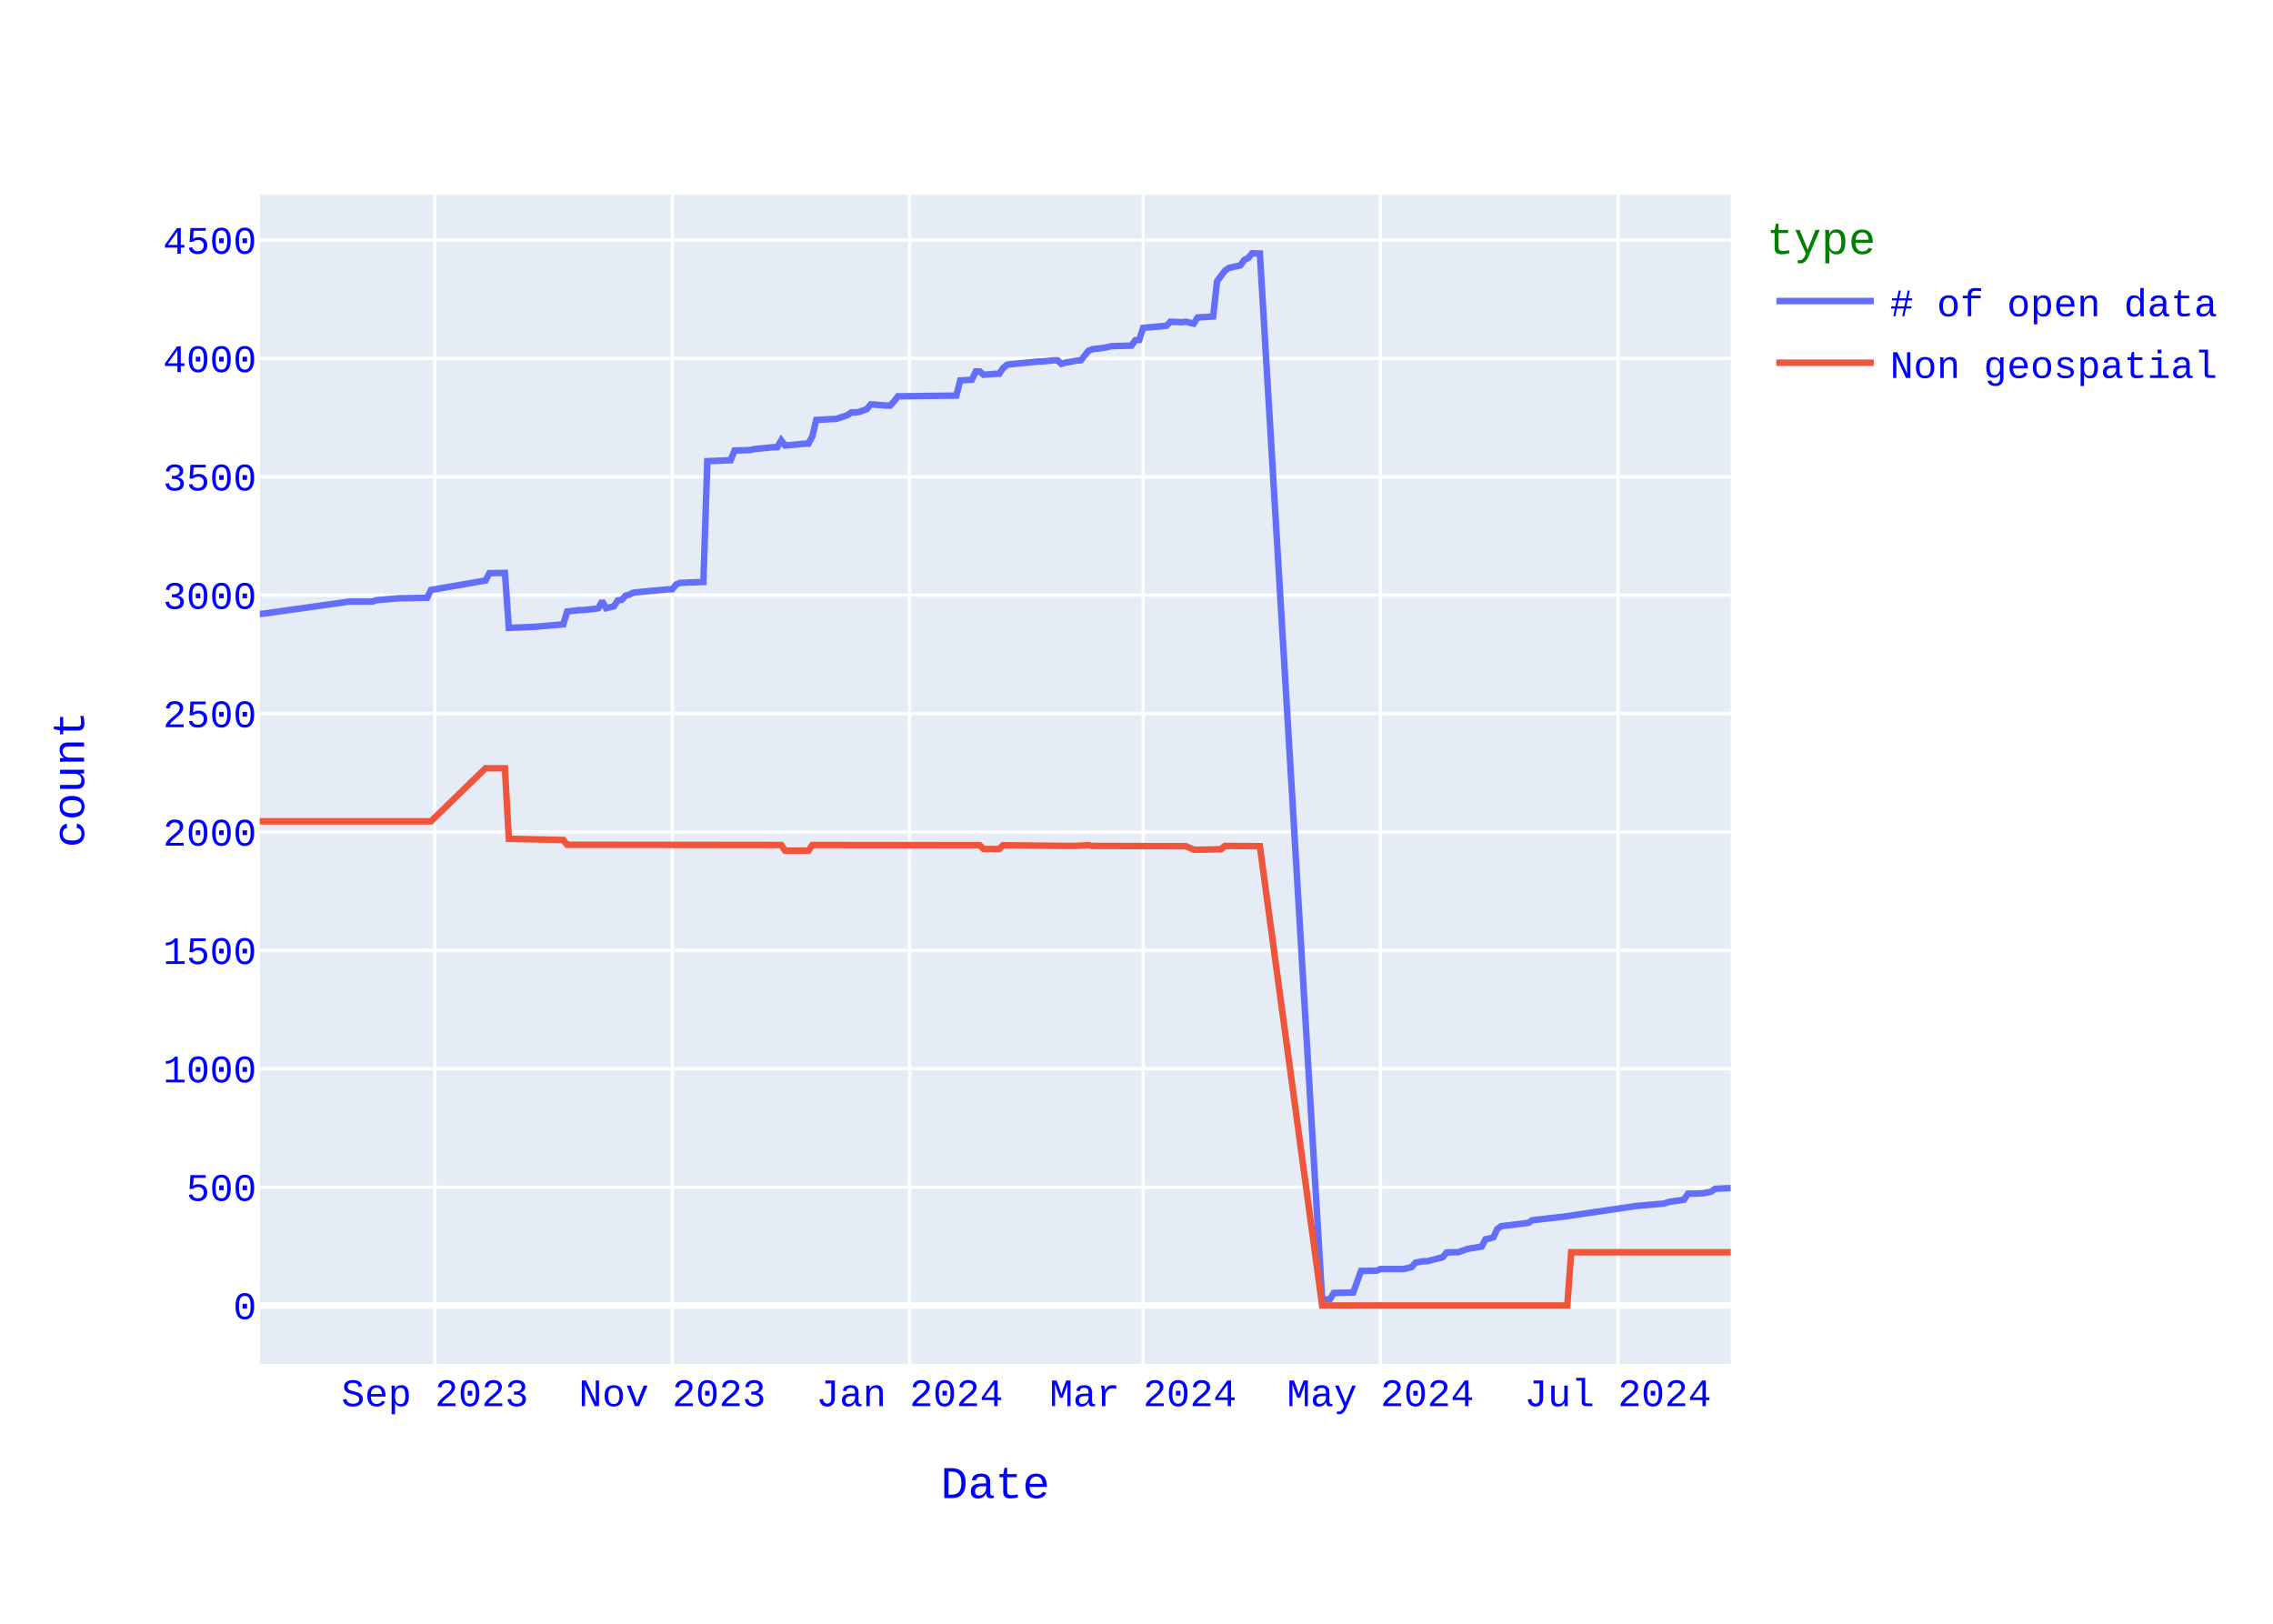
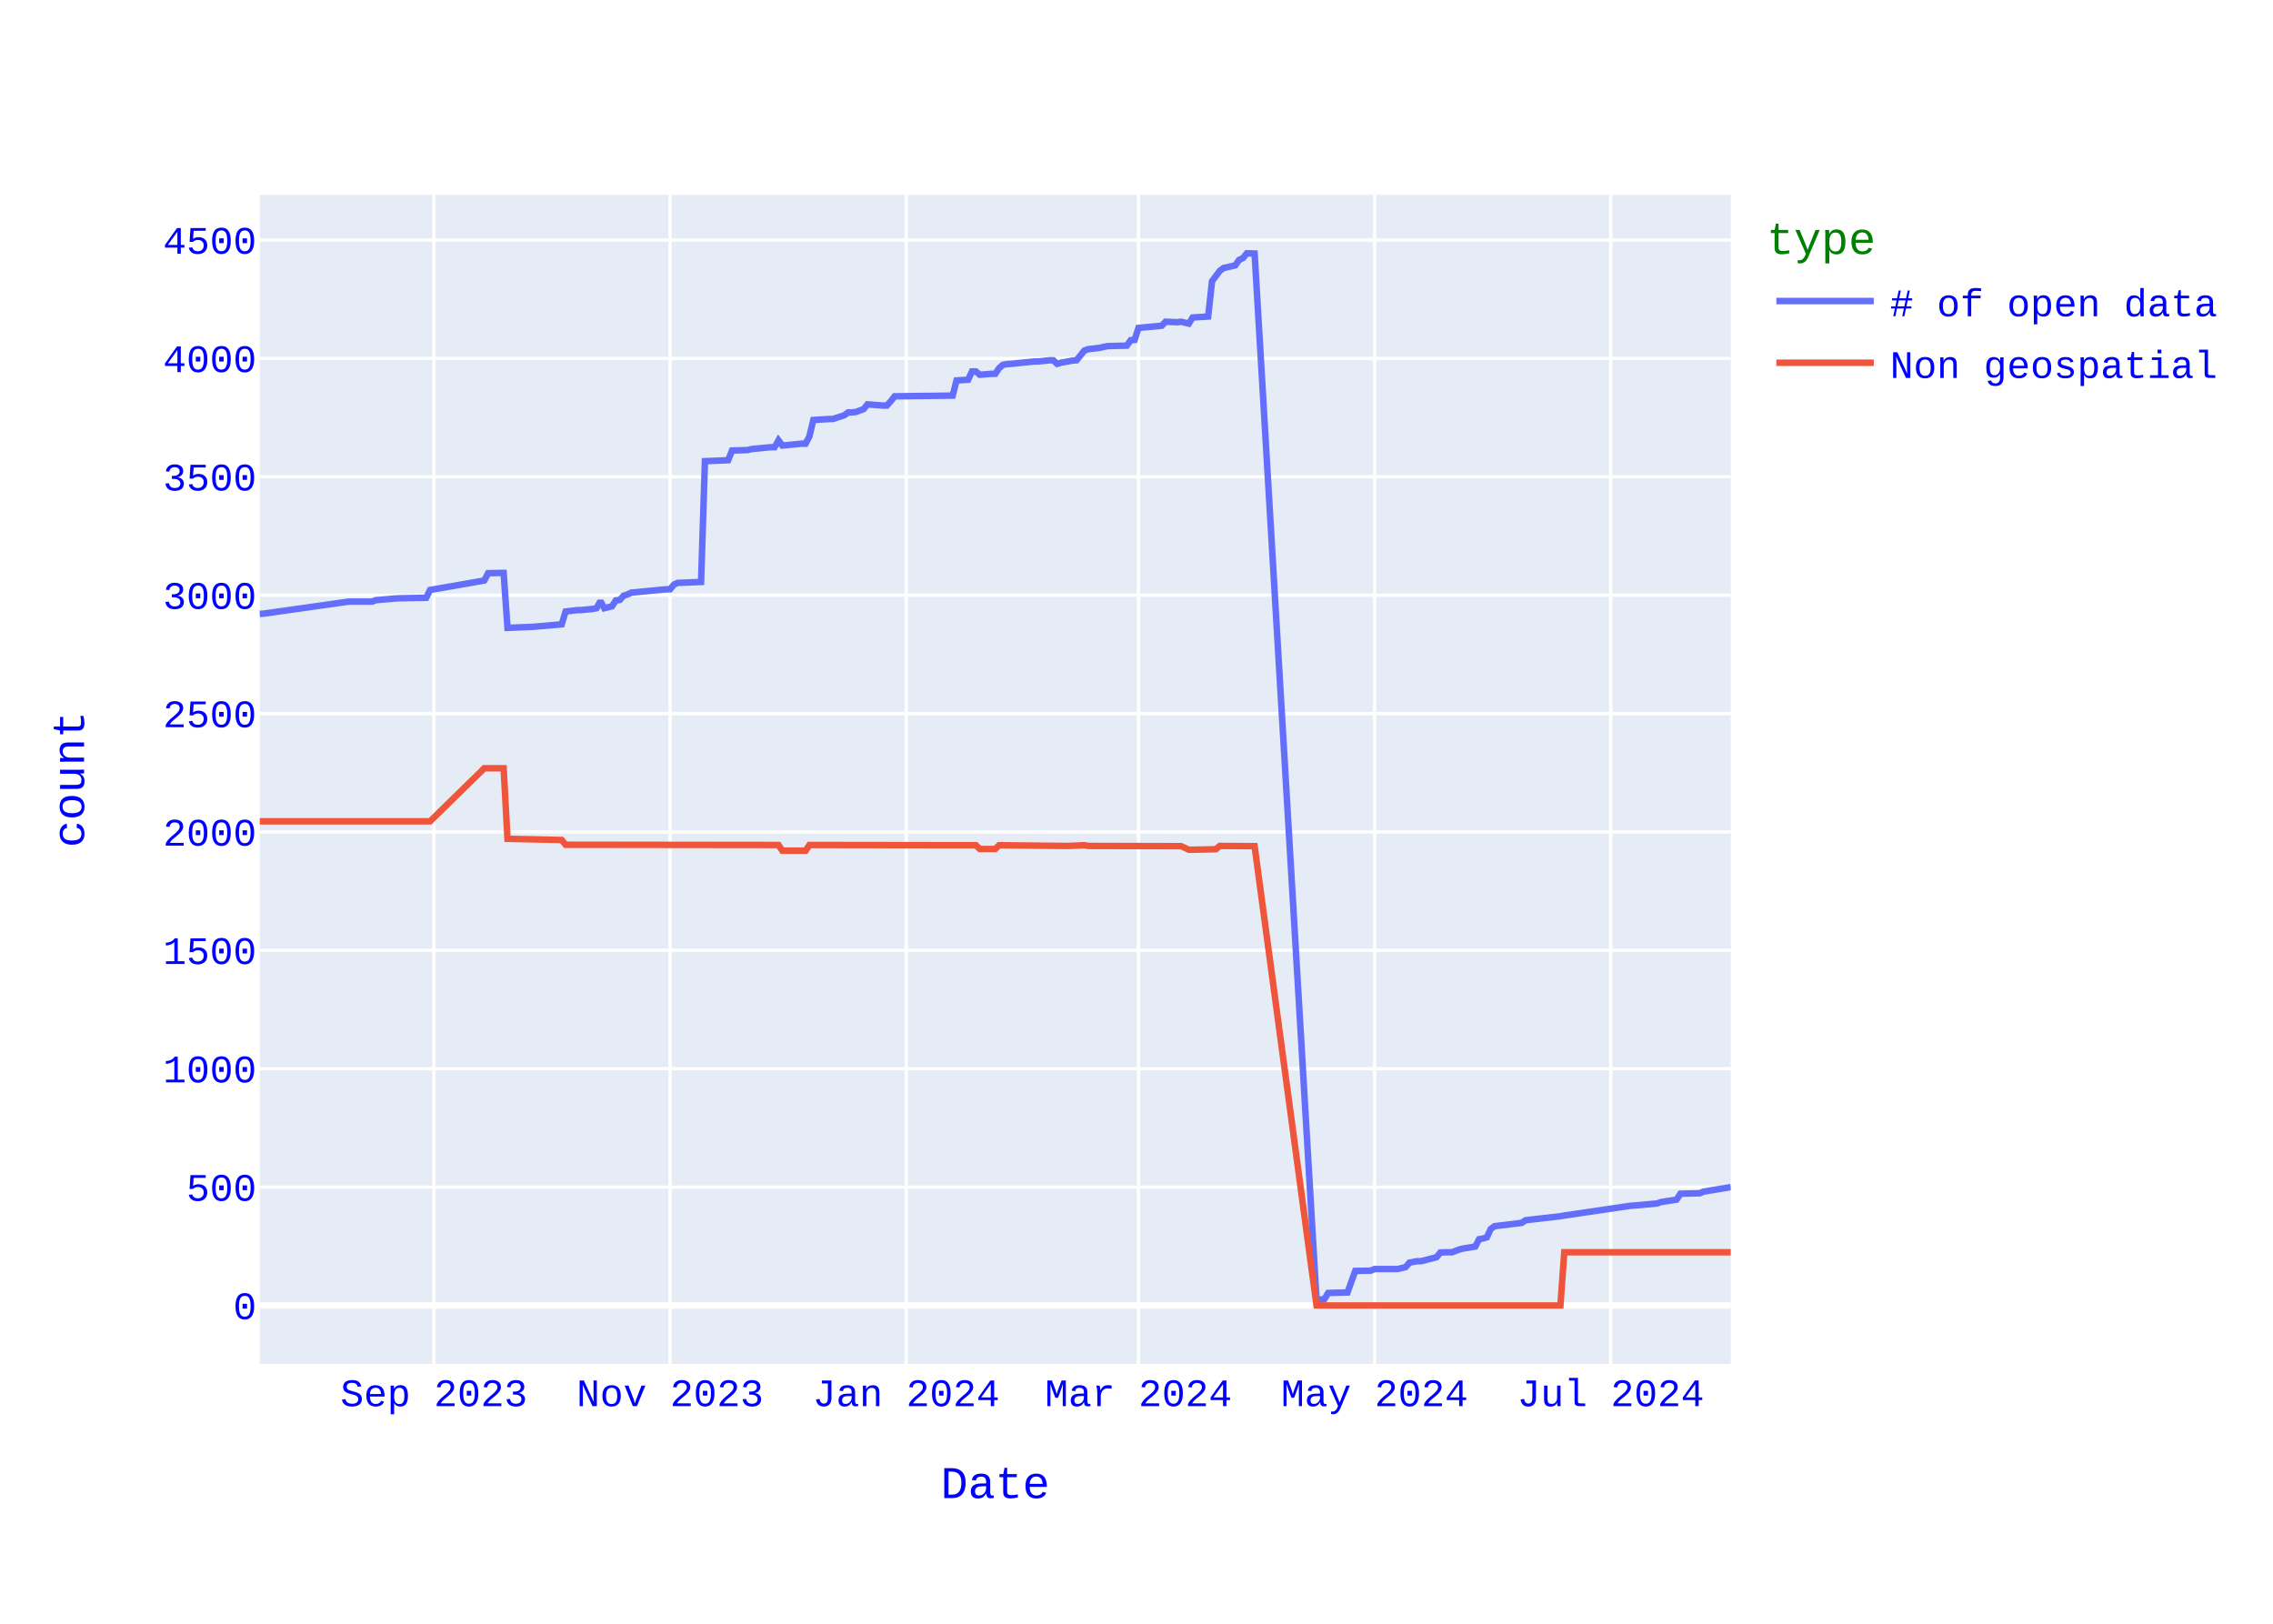
<svg xmlns="http://www.w3.org/2000/svg" class="main-svg" width="700" height="500" style="" viewBox="0 0 700 500">
  <rect x="0" y="0" width="700" height="500" style="fill: rgb(255, 255, 255); fill-opacity: 1;" />
-   <defs id="defs-c2a673">
+   <defs id="defs-36cb67">
    <g class="clips">
-       <clipPath id="clipc2a673xyplot" class="plotclip">
+       <clipPath id="clip36cb67xyplot" class="plotclip">
        <rect width="453" height="360" />
      </clipPath>
-       <clipPath class="axesclip" id="clipc2a673x">
+       <clipPath class="axesclip" id="clip36cb67x">
        <rect x="80" y="0" width="453" height="500" />
      </clipPath>
-       <clipPath class="axesclip" id="clipc2a673y">
+       <clipPath class="axesclip" id="clip36cb67y">
        <rect x="0" y="60" width="700" height="360" />
      </clipPath>
-       <clipPath class="axesclip" id="clipc2a673xy">
+       <clipPath class="axesclip" id="clip36cb67xy">
        <rect x="80" y="60" width="453" height="360" />
      </clipPath>
    </g>
    <g class="gradients" />
    <g class="patterns" />
  </defs>
  <g class="bglayer">
    <rect class="bg" x="80" y="60" width="453" height="360" style="fill: rgb(229, 236, 246); fill-opacity: 1; stroke-width: 0;" />
  </g>
  <g class="layer-below">
    <g class="imagelayer" />
    <g class="shapelayer" />
  </g>
  <g class="cartesianlayer">
    <g class="subplot xy">
      <g class="layer-subplot">
        <g class="shapelayer" />
        <g class="imagelayer" />
      </g>
      <g class="minor-gridlayer">
        <g class="x" />
        <g class="y" />
      </g>
      <g class="gridlayer">
        <g class="x">
-           <path class="xgrid crisp" transform="translate(133.93,0)" d="M0,60v360" style="stroke: rgb(255, 255, 255); stroke-opacity: 1; stroke-width: 1px;" />
-           <path class="xgrid crisp" transform="translate(207.03,0)" d="M0,60v360" style="stroke: rgb(255, 255, 255); stroke-opacity: 1; stroke-width: 1px;" />
-           <path class="xgrid crisp" transform="translate(280.13,0)" d="M0,60v360" style="stroke: rgb(255, 255, 255); stroke-opacity: 1; stroke-width: 1px;" />
-           <path class="xgrid crisp" transform="translate(352.04,0)" d="M0,60v360" style="stroke: rgb(255, 255, 255); stroke-opacity: 1; stroke-width: 1px;" />
-           <path class="xgrid crisp" transform="translate(425.14,0)" d="M0,60v360" style="stroke: rgb(255, 255, 255); stroke-opacity: 1; stroke-width: 1px;" />
-           <path class="xgrid crisp" transform="translate(498.25,0)" d="M0,60v360" style="stroke: rgb(255, 255, 255); stroke-opacity: 1; stroke-width: 1px;" />
+           <path class="xgrid crisp" transform="translate(133.64,0)" d="M0,60v360" style="stroke: rgb(255, 255, 255); stroke-opacity: 1; stroke-width: 1px;" />
+           <path class="xgrid crisp" transform="translate(206.36,0)" d="M0,60v360" style="stroke: rgb(255, 255, 255); stroke-opacity: 1; stroke-width: 1px;" />
+           <path class="xgrid crisp" transform="translate(279.08,0)" d="M0,60v360" style="stroke: rgb(255, 255, 255); stroke-opacity: 1; stroke-width: 1px;" />
+           <path class="xgrid crisp" transform="translate(350.61,0)" d="M0,60v360" style="stroke: rgb(255, 255, 255); stroke-opacity: 1; stroke-width: 1px;" />
+           <path class="xgrid crisp" transform="translate(423.33,0)" d="M0,60v360" style="stroke: rgb(255, 255, 255); stroke-opacity: 1; stroke-width: 1px;" />
+           <path class="xgrid crisp" transform="translate(496.04,0)" d="M0,60v360" style="stroke: rgb(255, 255, 255); stroke-opacity: 1; stroke-width: 1px;" />
        </g>
        <g class="y">
          <path class="ygrid crisp" transform="translate(0,365.55)" d="M80,0h453" style="stroke: rgb(255, 255, 255); stroke-opacity: 1; stroke-width: 1px;" />
          <path class="ygrid crisp" transform="translate(0,329.09)" d="M80,0h453" style="stroke: rgb(255, 255, 255); stroke-opacity: 1; stroke-width: 1px;" />
          <path class="ygrid crisp" transform="translate(0,292.64)" d="M80,0h453" style="stroke: rgb(255, 255, 255); stroke-opacity: 1; stroke-width: 1px;" />
          <path class="ygrid crisp" transform="translate(0,256.19)" d="M80,0h453" style="stroke: rgb(255, 255, 255); stroke-opacity: 1; stroke-width: 1px;" />
          <path class="ygrid crisp" transform="translate(0,219.73)" d="M80,0h453" style="stroke: rgb(255, 255, 255); stroke-opacity: 1; stroke-width: 1px;" />
          <path class="ygrid crisp" transform="translate(0,183.28)" d="M80,0h453" style="stroke: rgb(255, 255, 255); stroke-opacity: 1; stroke-width: 1px;" />
          <path class="ygrid crisp" transform="translate(0,146.82)" d="M80,0h453" style="stroke: rgb(255, 255, 255); stroke-opacity: 1; stroke-width: 1px;" />
          <path class="ygrid crisp" transform="translate(0,110.37)" d="M80,0h453" style="stroke: rgb(255, 255, 255); stroke-opacity: 1; stroke-width: 1px;" />
          <path class="ygrid crisp" transform="translate(0,73.92)" d="M80,0h453" style="stroke: rgb(255, 255, 255); stroke-opacity: 1; stroke-width: 1px;" />
        </g>
      </g>
      <g class="zerolinelayer">
        <path class="yzl zl crisp" transform="translate(0,402)" d="M80,0h453" style="stroke: rgb(255, 255, 255); stroke-opacity: 1; stroke-width: 2px;" />
      </g>
      <path class="xlines-below" />
      <path class="ylines-below" />
      <g class="overlines-below" />
      <g class="xaxislayer-below" />
      <g class="yaxislayer-below" />
      <g class="overaxes-below" />
-       <g class="plot" transform="translate(80,60)" clip-path="url(#clipc2a673xyplot)">
+       <g class="plot" transform="translate(80,60)" clip-path="url(#clip36cb67xyplot)">
        <g class="scatterlayer mlayer">
-           <g class="trace scatter trace2424cb" style="stroke-miterlimit: 2; opacity: 1;">
+           <g class="trace scatter traced6d54e" style="stroke-miterlimit: 2; opacity: 1;">
            <g class="fills" />
            <g class="errorbars" />
            <g class="lines">
-               <path class="js-line" d="M453,305.84L448.21,306.06L447.01,306.93L444.61,307.44L443.41,307.51L439.82,307.59L438.62,309.41L433.83,310.14L432.63,310.58L425.44,311.23L424.24,311.31L403.87,314.3L402.67,314.51L391.88,315.75L390.68,316.56L382.29,317.58L381.1,318.45L379.9,321L378.7,321.37L377.5,321.59L376.3,323.85L372.71,324.43L371.51,324.72L369.11,325.6L367.91,325.6L365.52,325.67L364.32,327.13L359.52,328.37L358.33,328.37L355.93,328.8L354.73,330.19L352.33,330.77L351.13,330.77L345.14,330.77L343.94,331.28L339.15,331.36L336.75,337.99L330.76,338.14L329.56,340.1L327.17,340.18L307.99,18.07L305.6,18L304.4,19.46L303.2,20.04L302,21.72L298.4,22.52L297.21,23.4L294.81,26.6L293.61,37.47L288.82,37.76L287.62,39.65L285.22,39.07L284.02,39.22L280.43,39.07L279.23,40.31L272.04,40.97L270.84,44.68L269.64,44.76L268.44,46.43L262.45,46.58L260.06,47.09L256.46,47.53L255.26,47.96L252.87,50.95L251.67,51.03L248.07,51.68L246.87,52.05L245.67,50.95L244.48,50.95L240.88,51.32L239.68,51.32L232.49,52.05L231.29,52.12L230.1,52.34L228.9,53.36L227.7,55.11L226.5,55.11L222.9,55.4L221.71,54.38L220.51,54.38L219.31,56.93L215.71,57.15L214.52,61.82L196.54,62.04L195.34,63.57L194.14,64.88L192.94,64.88L188.15,64.51L186.95,65.97L184.56,66.85L183.36,66.99L182.16,66.99L180.96,67.87L177.37,69.04L176.17,69.04L171.37,69.33L170.17,74.36L168.98,76.62L167.78,76.62L161.79,77.2L160.59,75.6L159.39,77.71L158.19,77.71L152.2,78.29L151,78.59L146.21,78.73L145.01,81.72L137.82,82.01L136.62,119.2L129.43,119.49L128.23,120L127.03,121.46L125.83,121.46L115.05,122.48L113.85,123.06L112.65,123.42L111.45,124.74L110.25,124.88L109.06,126.7L106.66,127.29L105.46,125.1L104.26,127.29L103.06,127.51L99.47,127.87L98.27,127.87L94.67,128.31L93.48,132.25L85.09,132.97L83.89,133.05L76.7,133.34L75.5,116.42L70.71,116.5L69.51,118.76L52.73,121.67L51.53,124.08L43.14,124.23L41.94,124.3L35.95,124.81L34.75,125.25L27.56,125.25L1.2,128.96L0,129.04" style="vector-effect: none; fill: none; stroke: rgb(99, 110, 250); stroke-opacity: 1; stroke-width: 2px; opacity: 1;" />
+               <path class="js-line" d="M453,305.55L444.66,306.93L443.46,307.44L437.5,307.59L436.31,309.41L431.54,310.14L430.35,310.58L423.2,311.23L422.01,311.31L401.74,314.3L400.55,314.51L389.82,315.75L388.63,316.56L380.28,317.58L379.09,318.45L377.9,321L376.71,321.37L375.51,321.59L374.32,323.85L370.74,324.43L369.55,324.72L367.17,325.6L365.98,325.6L363.59,325.67L362.4,327.13L357.63,328.37L356.44,328.37L354.06,328.8L352.86,330.19L350.48,330.77L349.29,330.77L343.33,330.77L342.13,331.28L337.37,331.36L334.98,337.99L329.02,338.14L327.83,340.1L325.44,340.18L306.37,18.07L303.99,18L302.79,19.46L301.6,20.04L300.41,21.72L296.83,22.52L295.64,23.4L293.26,26.6L292.07,37.47L287.3,37.76L286.11,39.65L283.72,39.07L282.53,39.22L278.95,39.07L277.76,40.31L270.61,40.97L269.42,44.68L268.22,44.76L267.03,46.43L261.07,46.58L258.69,47.09L255.11,47.53L253.92,47.96L251.53,50.95L250.34,51.03L246.77,51.68L245.57,52.05L244.38,50.95L243.19,50.95L239.61,51.32L238.42,51.32L231.27,52.05L230.08,52.12L228.88,52.34L227.69,53.36L226.5,55.11L225.31,55.11L221.73,55.4L220.54,54.38L219.35,54.38L218.16,56.93L214.58,57.15L213.39,61.82L195.51,62.04L194.31,63.57L193.12,64.88L191.93,64.88L187.16,64.51L185.97,65.97L183.58,66.85L182.39,66.99L181.2,66.99L180.01,67.87L176.43,69.04L175.24,69.04L170.47,69.33L169.28,74.36L168.09,76.62L166.89,76.62L160.93,77.2L159.74,75.6L158.55,77.71L157.36,77.71L151.4,78.29L150.21,78.59L145.44,78.73L144.24,81.72L137.09,82.01L135.9,119.2L128.75,119.49L127.56,120L126.36,121.46L125.17,121.46L114.44,122.48L113.25,123.06L112.06,123.42L110.87,124.74L109.67,124.88L108.48,126.7L106.1,127.29L104.91,125.1L103.71,127.29L102.52,127.51L98.94,127.87L97.75,127.87L94.18,128.31L92.98,132.25L84.64,132.97L83.45,133.05L76.29,133.34L75.1,116.42L70.33,116.5L69.14,118.76L52.45,121.67L51.26,124.08L42.92,124.23L41.72,124.3L35.76,124.81L34.57,125.25L27.42,125.25L1.19,128.96L0,129.04" style="vector-effect: none; fill: none; stroke: rgb(99, 110, 250); stroke-opacity: 1; stroke-width: 2px; opacity: 1;" />
            </g>
            <g class="points" />
            <g class="text" />
          </g>
-           <g class="trace scatter tracec8fd58" style="stroke-miterlimit: 2; opacity: 1;">
+           <g class="trace scatter trace3f126b" style="stroke-miterlimit: 2; opacity: 1;">
            <g class="fills" />
            <g class="errorbars" />
            <g class="lines">
-               <path class="js-line" d="M453,325.6L403.87,325.6L402.67,342L327.17,342L307.99,200.56L297.21,200.49L296.01,201.51L288.82,201.65L287.62,201.65L285.22,200.56L284.02,200.56L256.46,200.49L255.26,200.27L250.47,200.49L249.27,200.49L228.9,200.27L227.7,201.43L222.9,201.43L221.71,200.27L170.17,200.2L168.98,201.95L161.79,201.95L160.59,200.2L94.67,200.12L93.48,198.66L76.7,198.3L75.5,176.57L69.51,176.57L52.73,192.9L0,192.9" style="vector-effect: none; fill: none; stroke: rgb(239, 85, 59); stroke-opacity: 1; stroke-width: 2px; opacity: 1;" />
+               <path class="js-line" d="M453,325.6L401.74,325.6L400.55,342L325.44,342L306.37,200.56L295.64,200.49L294.45,201.51L287.3,201.65L286.11,201.65L283.72,200.56L282.53,200.56L255.11,200.49L253.92,200.27L249.15,200.49L247.96,200.49L227.69,200.27L226.5,201.43L221.73,201.43L220.54,200.27L169.28,200.2L168.09,201.95L160.93,201.95L159.74,200.2L94.18,200.12L92.98,198.66L76.29,198.3L75.1,176.57L69.14,176.57L52.45,192.9L0,192.9" style="vector-effect: none; fill: none; stroke: rgb(239, 85, 59); stroke-opacity: 1; stroke-width: 2px; opacity: 1;" />
            </g>
            <g class="points" />
            <g class="text" />
          </g>
        </g>
      </g>
      <g class="overplot" />
      <path class="xlines-above crisp" d="M0,0" style="fill: none;" />
      <path class="ylines-above crisp" d="M0,0" style="fill: none;" />
      <g class="overlines-above" />
      <g class="xaxislayer-above">
        <g class="xtick">
-           <text text-anchor="middle" x="0" y="433" transform="translate(133.93,0)" style="font-family: 'Courier New'; font-size: 12px; fill: rgb(0, 0, 255); fill-opacity: 1; white-space: pre; opacity: 1;">Sep 2023</text>
-         </g>
-         <g class="xtick">
-           <text text-anchor="middle" x="0" y="433" style="font-family: 'Courier New'; font-size: 12px; fill: rgb(0, 0, 255); fill-opacity: 1; white-space: pre; opacity: 1;" transform="translate(207.03,0)">Nov 2023</text>
-         </g>
-         <g class="xtick">
-           <text text-anchor="middle" x="0" y="433" style="font-family: 'Courier New'; font-size: 12px; fill: rgb(0, 0, 255); fill-opacity: 1; white-space: pre; opacity: 1;" transform="translate(280.13,0)">Jan 2024</text>
-         </g>
-         <g class="xtick">
-           <text text-anchor="middle" x="0" y="433" style="font-family: 'Courier New'; font-size: 12px; fill: rgb(0, 0, 255); fill-opacity: 1; white-space: pre; opacity: 1;" transform="translate(352.04,0)">Mar 2024</text>
-         </g>
-         <g class="xtick">
-           <text text-anchor="middle" x="0" y="433" style="font-family: 'Courier New'; font-size: 12px; fill: rgb(0, 0, 255); fill-opacity: 1; white-space: pre; opacity: 1;" transform="translate(425.14,0)">May 2024</text>
-         </g>
-         <g class="xtick">
-           <text text-anchor="middle" x="0" y="433" style="font-family: 'Courier New'; font-size: 12px; fill: rgb(0, 0, 255); fill-opacity: 1; white-space: pre; opacity: 1;" transform="translate(498.25,0)">Jul 2024</text>
+           <text text-anchor="middle" x="0" y="433" transform="translate(133.64,0)" style="font-family: 'Courier New'; font-size: 12px; fill: rgb(0, 0, 255); fill-opacity: 1; white-space: pre; opacity: 1;">Sep 2023</text>
+         </g>
+         <g class="xtick">
+           <text text-anchor="middle" x="0" y="433" style="font-family: 'Courier New'; font-size: 12px; fill: rgb(0, 0, 255); fill-opacity: 1; white-space: pre; opacity: 1;" transform="translate(206.36,0)">Nov 2023</text>
+         </g>
+         <g class="xtick">
+           <text text-anchor="middle" x="0" y="433" style="font-family: 'Courier New'; font-size: 12px; fill: rgb(0, 0, 255); fill-opacity: 1; white-space: pre; opacity: 1;" transform="translate(279.08,0)">Jan 2024</text>
+         </g>
+         <g class="xtick">
+           <text text-anchor="middle" x="0" y="433" style="font-family: 'Courier New'; font-size: 12px; fill: rgb(0, 0, 255); fill-opacity: 1; white-space: pre; opacity: 1;" transform="translate(350.61,0)">Mar 2024</text>
+         </g>
+         <g class="xtick">
+           <text text-anchor="middle" x="0" y="433" style="font-family: 'Courier New'; font-size: 12px; fill: rgb(0, 0, 255); fill-opacity: 1; white-space: pre; opacity: 1;" transform="translate(423.33,0)">May 2024</text>
+         </g>
+         <g class="xtick">
+           <text text-anchor="middle" x="0" y="433" style="font-family: 'Courier New'; font-size: 12px; fill: rgb(0, 0, 255); fill-opacity: 1; white-space: pre; opacity: 1;" transform="translate(496.04,0)">Jul 2024</text>
        </g>
      </g>
      <g class="yaxislayer-above">
        <g class="ytick">
          <text text-anchor="end" x="79" y="4.2" transform="translate(0,402)" style="font-family: 'Courier New'; font-size: 12px; fill: rgb(0, 0, 255); fill-opacity: 1; white-space: pre; opacity: 1;">0</text>
        </g>
        <g class="ytick">
          <text text-anchor="end" x="79" y="4.2" style="font-family: 'Courier New'; font-size: 12px; fill: rgb(0, 0, 255); fill-opacity: 1; white-space: pre; opacity: 1;" transform="translate(0,365.55)">500</text>
        </g>
        <g class="ytick">
          <text text-anchor="end" x="79" y="4.2" style="font-family: 'Courier New'; font-size: 12px; fill: rgb(0, 0, 255); fill-opacity: 1; white-space: pre; opacity: 1;" transform="translate(0,329.09)">1000</text>
        </g>
        <g class="ytick">
          <text text-anchor="end" x="79" y="4.2" style="font-family: 'Courier New'; font-size: 12px; fill: rgb(0, 0, 255); fill-opacity: 1; white-space: pre; opacity: 1;" transform="translate(0,292.64)">1500</text>
        </g>
        <g class="ytick">
          <text text-anchor="end" x="79" y="4.2" style="font-family: 'Courier New'; font-size: 12px; fill: rgb(0, 0, 255); fill-opacity: 1; white-space: pre; opacity: 1;" transform="translate(0,256.19)">2000</text>
        </g>
        <g class="ytick">
          <text text-anchor="end" x="79" y="4.2" style="font-family: 'Courier New'; font-size: 12px; fill: rgb(0, 0, 255); fill-opacity: 1; white-space: pre; opacity: 1;" transform="translate(0,219.73)">2500</text>
        </g>
        <g class="ytick">
          <text text-anchor="end" x="79" y="4.2" style="font-family: 'Courier New'; font-size: 12px; fill: rgb(0, 0, 255); fill-opacity: 1; white-space: pre; opacity: 1;" transform="translate(0,183.28)">3000</text>
        </g>
        <g class="ytick">
          <text text-anchor="end" x="79" y="4.2" style="font-family: 'Courier New'; font-size: 12px; fill: rgb(0, 0, 255); fill-opacity: 1; white-space: pre; opacity: 1;" transform="translate(0,146.82)">3500</text>
        </g>
        <g class="ytick">
          <text text-anchor="end" x="79" y="4.2" style="font-family: 'Courier New'; font-size: 12px; fill: rgb(0, 0, 255); fill-opacity: 1; white-space: pre; opacity: 1;" transform="translate(0,110.37)">4000</text>
        </g>
        <g class="ytick">
          <text text-anchor="end" x="79" y="4.2" style="font-family: 'Courier New'; font-size: 12px; fill: rgb(0, 0, 255); fill-opacity: 1; white-space: pre; opacity: 1;" transform="translate(0,73.92)">4500</text>
        </g>
      </g>
      <g class="overaxes-above" />
    </g>
  </g>
  <g class="polarlayer" />
  <g class="smithlayer" />
  <g class="ternarylayer" />
  <g class="geolayer" />
  <g class="funnelarealayer" />
  <g class="pielayer" />
  <g class="iciclelayer" />
  <g class="treemaplayer" />
  <g class="sunburstlayer" />
  <g class="glimages" />
-   <defs id="topdefs-c2a673">
+   <defs id="topdefs-36cb67">
    <g class="clips" />
-     <clipPath id="legendc2a673">
+     <clipPath id="legend36cb67">
      <rect width="146" height="67" x="0" y="0" />
    </clipPath>
  </defs>
  <g class="layer-above">
    <g class="imagelayer" />
    <g class="shapelayer" />
  </g>
  <g class="infolayer">
    <g class="legend" pointer-events="all" transform="translate(542.06,60)">
      <rect class="bg" shape-rendering="crispEdges" style="stroke: rgb(68, 68, 68); stroke-opacity: 1; fill: rgb(255, 255, 255); fill-opacity: 1; stroke-width: 0px;" width="146" height="67" x="0" y="0" />
-       <g class="scrollbox" transform="" clip-path="url(#legendc2a673)">
+       <g class="scrollbox" transform="" clip-path="url(#legend36cb67)">
        <text class="legendtitletext" text-anchor="start" x="2" y="18.2" style="font-family: 'Courier New'; font-size: 14px; fill: rgb(0, 128, 0); fill-opacity: 1; white-space: pre;">type</text>
        <g class="groups" transform="">
          <g class="traces" transform="translate(0,32.7)" style="opacity: 1;">
            <text class="legendtext" text-anchor="start" x="40" y="4.68" style="font-family: 'Courier New'; font-size: 12px; fill: rgb(0, 0, 255); fill-opacity: 1; white-space: pre;"># of open data</text>
            <g class="layers" style="opacity: 1;">
              <g class="legendfill" />
              <g class="legendlines">
                <path class="js-line" d="M5,0h30" style="fill: none; stroke: rgb(99, 110, 250); stroke-opacity: 1; stroke-width: 2px;" />
              </g>
              <g class="legendsymbols">
                <g class="legendpoints" />
              </g>
            </g>
            <rect class="legendtoggle" x="0" y="-9.5" width="140.828" height="19" style="fill: rgb(0, 0, 0); fill-opacity: 0;" />
          </g>
        </g>
        <g class="groups" transform="">
          <g class="traces" transform="translate(0,51.7)" style="opacity: 1;">
            <text class="legendtext" text-anchor="start" x="40" y="4.68" style="font-family: 'Courier New'; font-size: 12px; fill: rgb(0, 0, 255); fill-opacity: 1; white-space: pre;">Non geospatial</text>
            <g class="layers" style="opacity: 1;">
              <g class="legendfill" />
              <g class="legendlines">
                <path class="js-line" d="M5,0h30" style="fill: none; stroke: rgb(239, 85, 59); stroke-opacity: 1; stroke-width: 2px;" />
              </g>
              <g class="legendsymbols">
                <g class="legendpoints" />
              </g>
            </g>
            <rect class="legendtoggle" x="0" y="-9.5" width="140.828" height="19" style="fill: rgb(0, 0, 0); fill-opacity: 0;" />
          </g>
        </g>
      </g>
      <rect class="scrollbar" rx="20" ry="3" width="0" height="0" style="fill: rgb(128, 139, 164); fill-opacity: 1;" x="0" y="0" />
    </g>
    <g class="g-gtitle" />
    <g class="g-xtitle">
      <text class="xtitle" x="306.5" y="461.3" text-anchor="middle" style="font-family: 'Courier New'; font-size: 14px; fill: rgb(0, 0, 255); opacity: 1; font-weight: normal; white-space: pre;">Date</text>
    </g>
    <g class="g-ytitle">
      <text class="ytitle" transform="rotate(-90,25.8875,240)" x="25.888" y="240" text-anchor="middle" style="font-family: 'Courier New'; font-size: 14px; fill: rgb(0, 0, 255); opacity: 1; font-weight: normal; white-space: pre;">count</text>
    </g>
  </g>
</svg>
